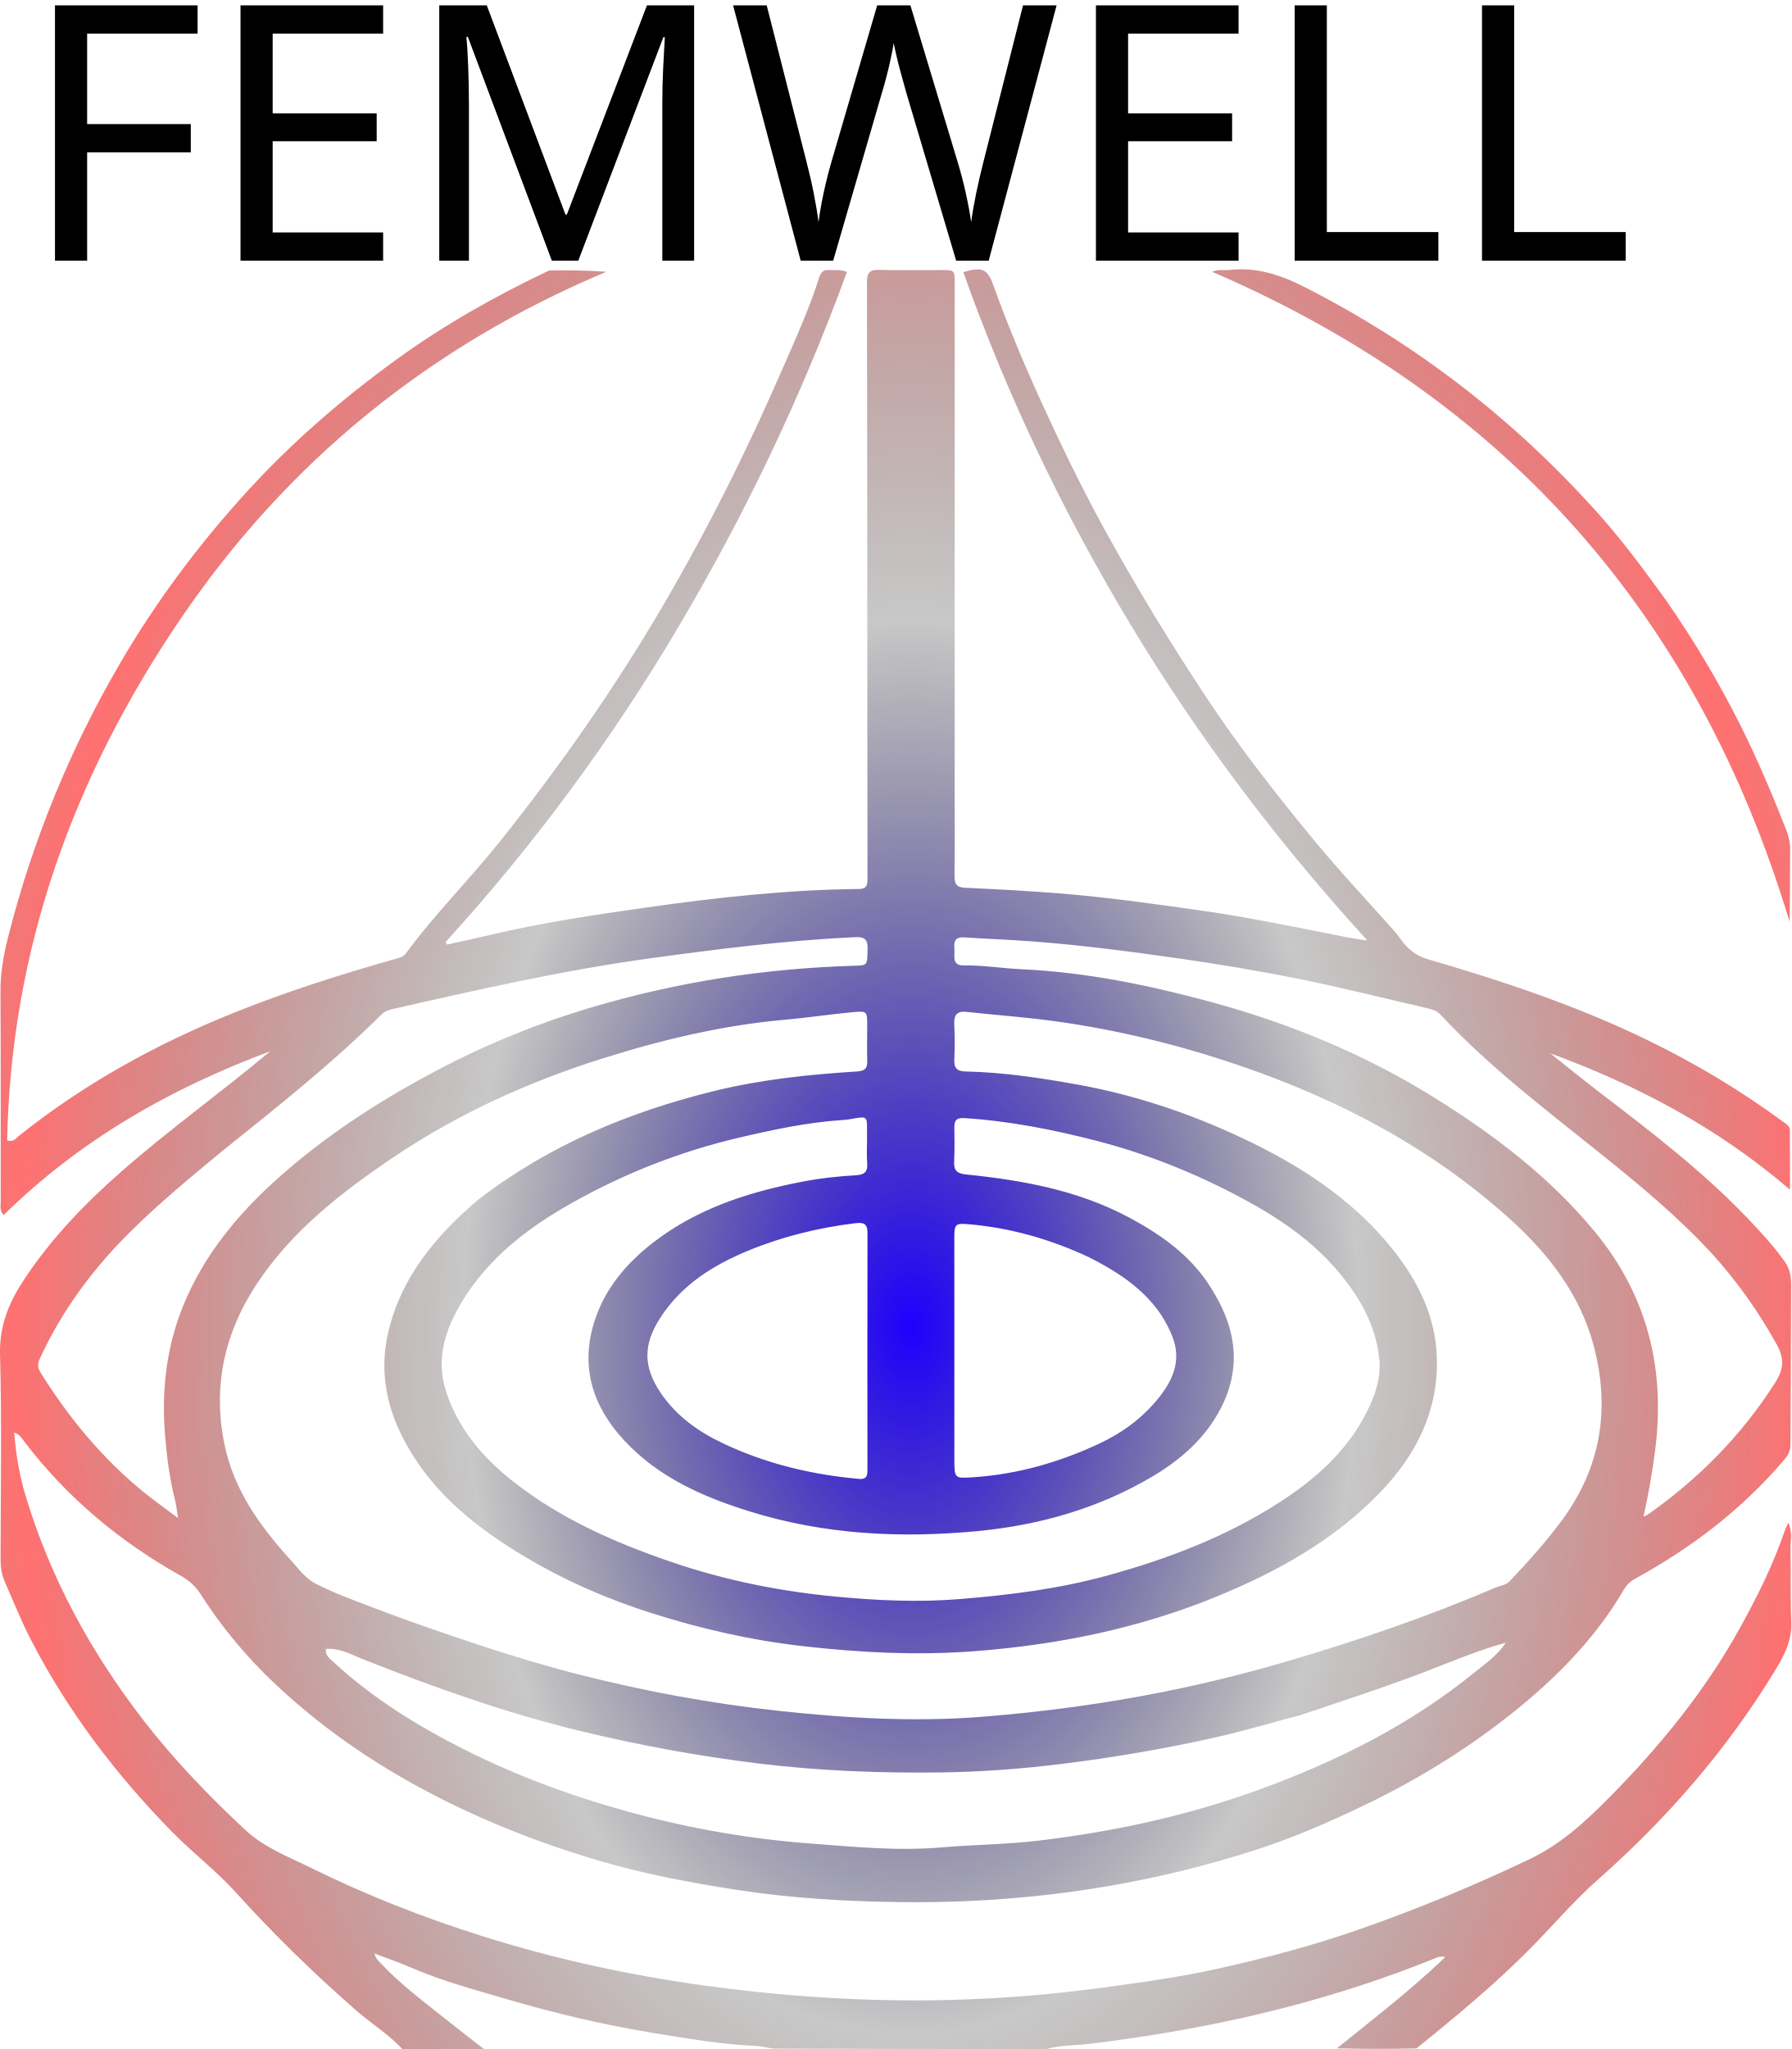
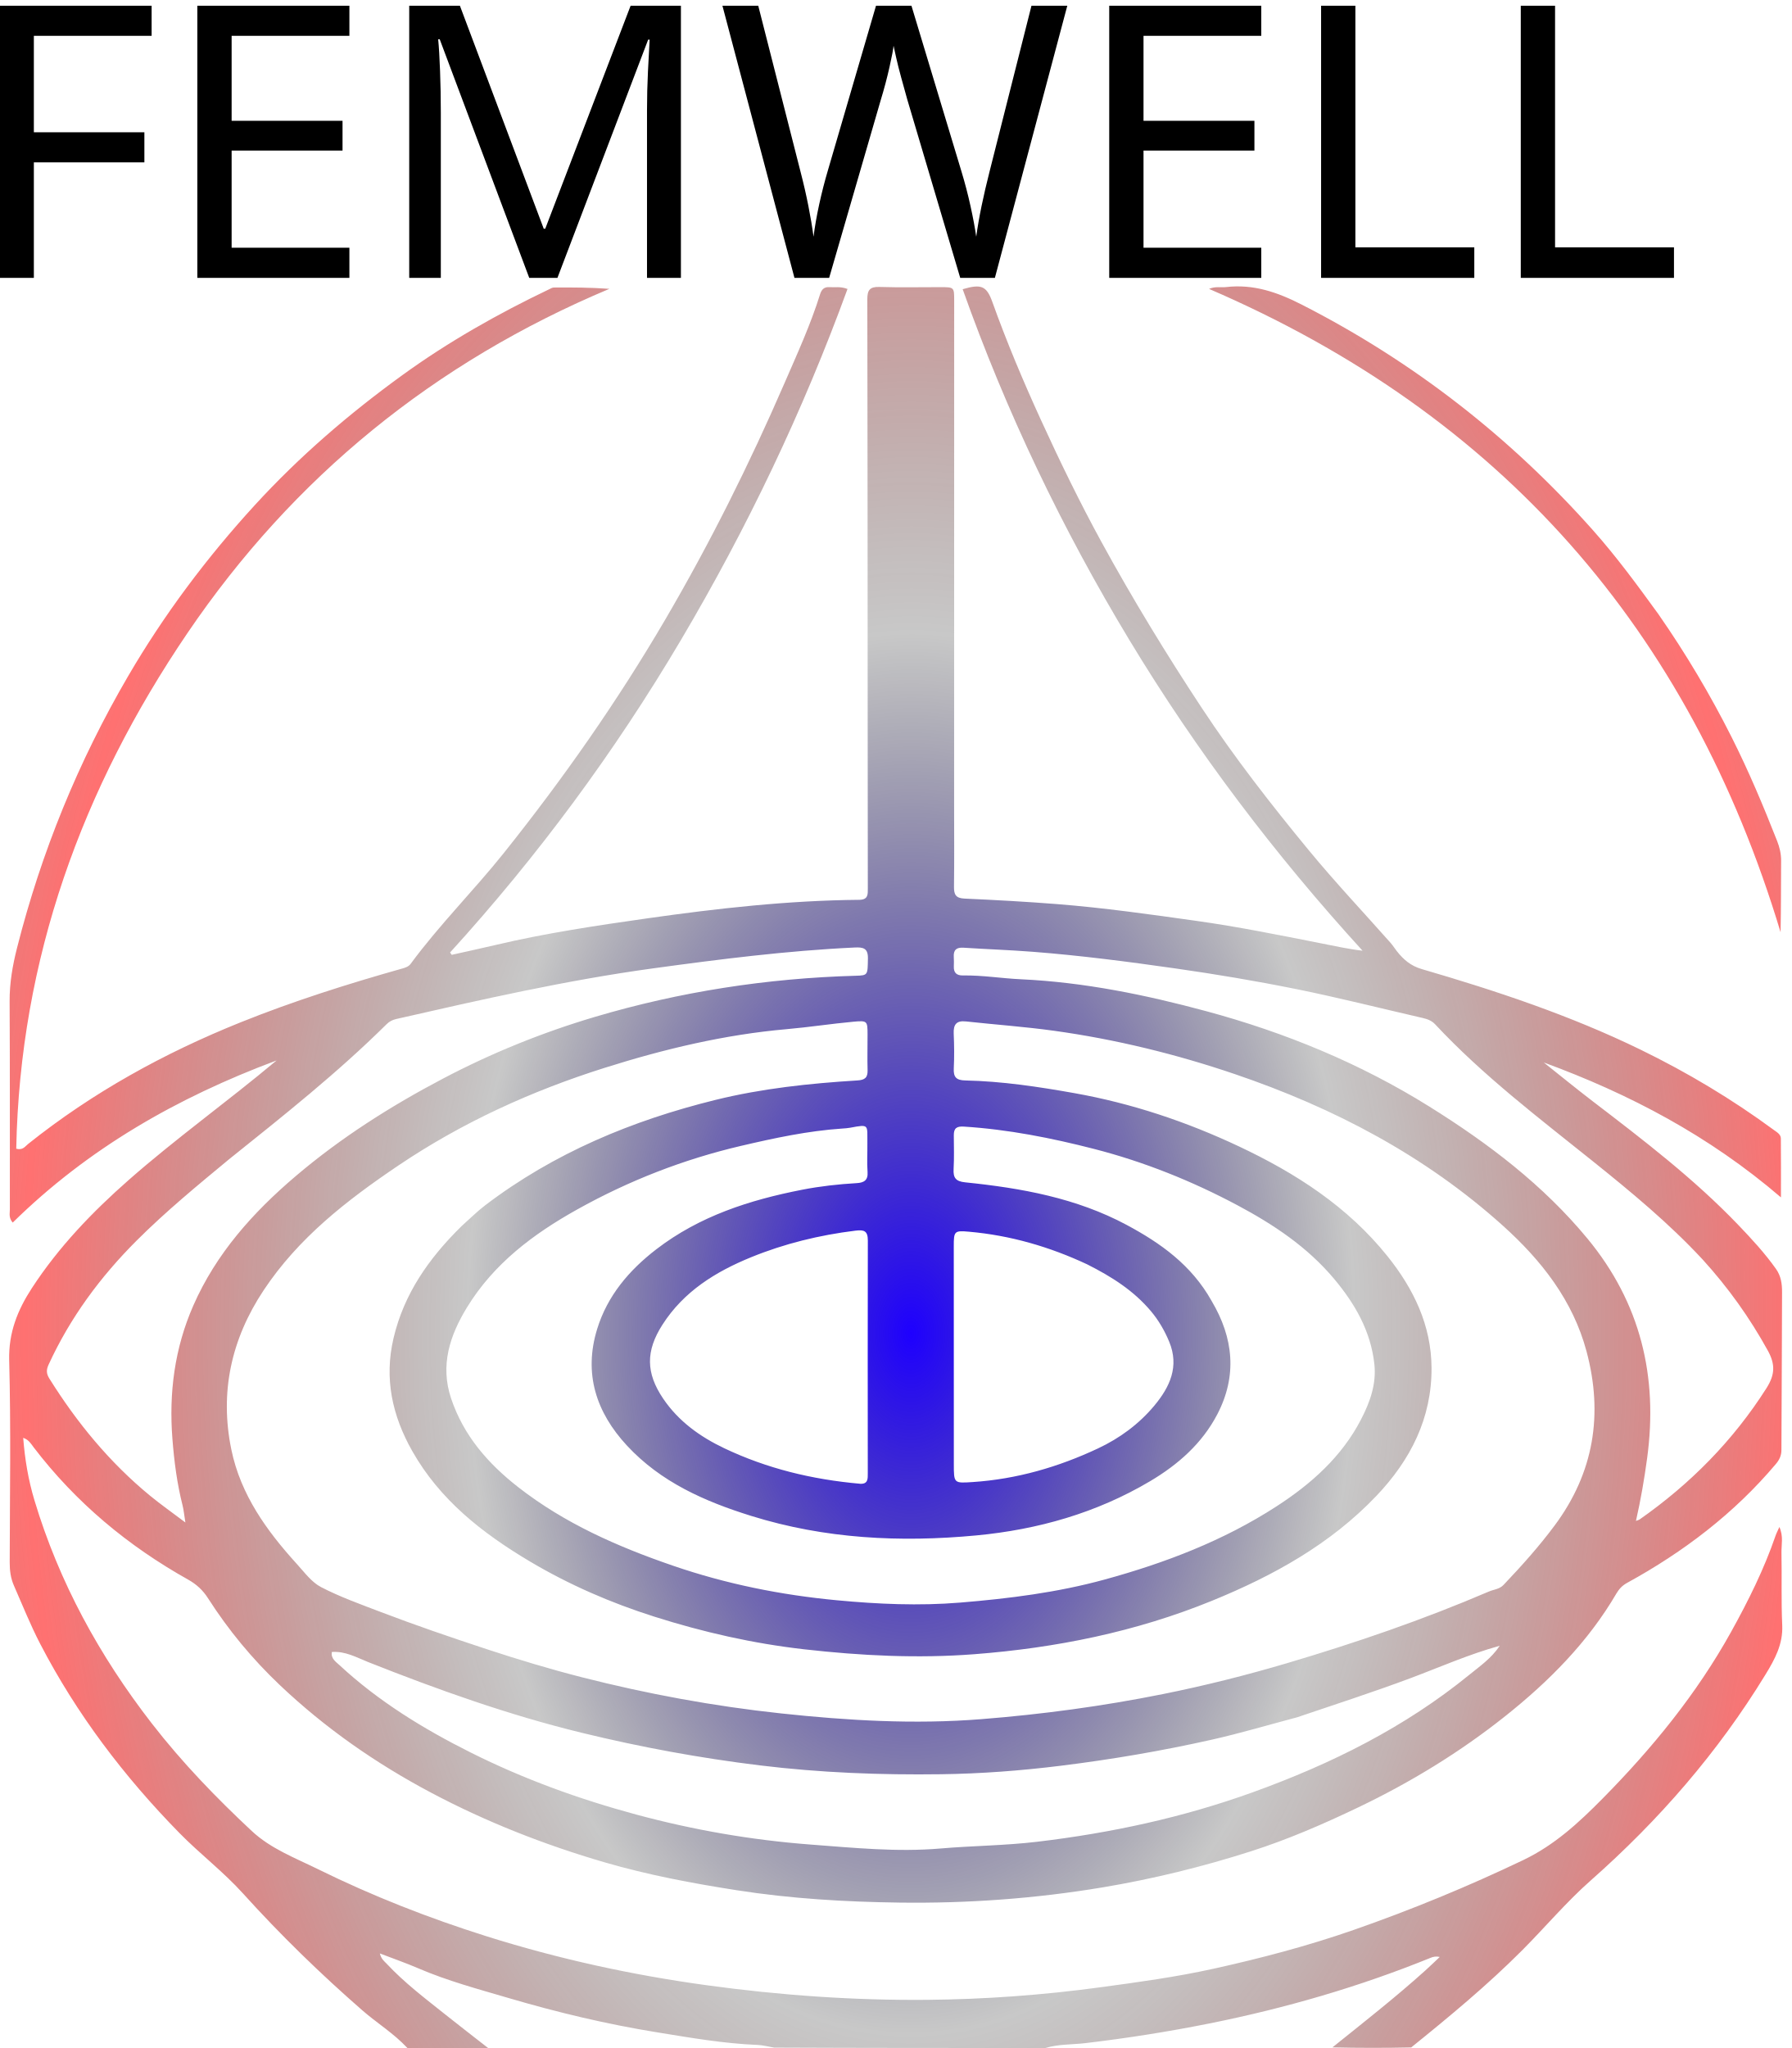
- <svg xmlns="http://www.w3.org/2000/svg" xmlns:xlink="http://www.w3.org/1999/xlink" version="1.1" id="Layer_1" x="0px" y="0px" width="868.591" viewBox="0 0 868.591 993.279" enable-background="new 0 0 992 864" xml:space="preserve" height="993.279">
+ <svg xmlns="http://www.w3.org/2000/svg" xmlns:xlink="http://www.w3.org/1999/xlink" version="1.1" id="Layer_1" x="0px" y="0px" width="877.554" viewBox="0 0 877.554 1003" enable-background="new 0 0 992 864" xml:space="preserve" height="1003">
  <defs id="defs1220">
    <linearGradient id="linearGradient1995">
      <stop style="stop-color:#1e00ff;stop-opacity:1;" offset="0" id="stop1991" />
      <stop style="stop-color:#000000;stop-opacity:0.216;" offset="0.5" id="stop3451" />
      <stop style="stop-color:#ff1717;stop-opacity:0.613;" offset="1" id="stop1993" />
    </linearGradient>
-     <radialGradient xlink:href="#linearGradient1995" id="radialGradient1997" cx="484.126" cy="515.556" fx="484.126" fy="515.556" r="434.295" gradientTransform="matrix(0.9999985,0.0017069,-0.00269628,1.579557,-40.99116,-171.8925)" gradientUnits="userSpaceOnUse" spreadMethod="reflect" />
+     <radialGradient xlink:href="#linearGradient1995" id="radialGradient1997" cx="484.126" cy="515.556" fx="484.126" fy="515.556" r="434.295" gradientTransform="matrix(0.9999985,0.0017069,-0.00269628,1.579557,-36.51042,-162.1719)" gradientUnits="userSpaceOnUse" spreadMethod="reflect" />
  </defs>
-   <path id="path1215" d="m 807.879,291.029 c 13.528,19.455 25.424,39.469 35.912,60.315 8.311,16.52 15.484,33.542 22.244,50.745 1.234,3.139 1.999,6.3 1.979,9.706 -0.069,11.701 -0.027,23.403 -0.263,35.043 C 823.168,298.78 730.777,193.339 587.768,131.766 c 3.161,-1.351 5.8,-0.592 8.293,-0.886 13.408,-1.586 25.203,2.5 37.107,8.573 54.681,27.897 102.191,64.904 142.876,110.731 11.387,12.826 21.555,26.668 31.834,40.846 z M 195.087,993.279 c -6.741,-7.226 -14.934,-12.206 -22.069,-18.432 -20.609,-17.982 -40.156,-36.983 -58.505,-57.3 -9.568,-10.594 -21.072,-19.328 -31.105,-29.559 C 56.298,860.341 33.111,829.813 15.241,795.415 10.413,786.122 6.516,776.341 2.304,766.735 c -1.551,-3.538 -2.041,-7.307 -2.033,-11.213 0.064,-32.999 0.629,-66.015 -0.25,-98.991 -0.362,-13.583 4.107,-24.654 11.109,-35.397 13.112,-20.116 29.547,-37.235 47.519,-53.035 23.017,-20.236 47.965,-38.06 72.369,-58.477 -48.978,18.276 -92.512,43.278 -129.272,79.42 -2.073,-2.427 -1.398,-4.505 -1.401,-6.389 -0.048,-33.999 0.081,-67.999 -0.115,-101.998 -0.051,-8.948 1.46,-17.564 3.629,-26.122 11.898,-46.944 30.044,-91.391 54.454,-133.172 17.598,-30.121 38.427,-57.913 62.034,-83.7 21.826,-23.841 46.154,-44.741 72.225,-63.63 22.569,-16.351 46.787,-30.046 71.934,-42.074 0.746,-0.357 1.541,-0.862 2.316,-0.867 8.949,-0.061 17.899,-0.039 27.218,0.648 -85.569,35.93 -154.73,92.071 -206.662,168.536 -51.691,76.11 -82.074,159.704 -83.902,252.583 3.217,0.895 4.373,-1.173 5.796,-2.309 31.631,-25.252 66.659,-44.533 104.125,-59.593 25.824,-10.38 52.304,-18.758 79.064,-26.311 1.59,-0.449 3.165,-0.895 4.26,-2.382 14.042,-19.07 30.874,-35.792 45.637,-54.271 29.055,-36.369 55.69,-74.366 79.206,-114.565 21.809,-37.281 41.039,-75.846 58.22,-115.444 6.226,-14.348 12.77,-28.585 17.447,-43.556 0.745,-2.383 2.018,-3.721 4.649,-3.518 2.622,0.203 5.312,-0.458 8.797,0.899 -21.849,59.909 -49.159,117.074 -81.577,171.876 -32.463,54.878 -70.15,105.897 -113.107,153.076 0.27,0.382 0.54,0.764 0.811,1.147 7.192,-1.612 14.401,-3.156 21.574,-4.849 24.485,-5.779 49.324,-9.483 74.206,-13.019 34.454,-4.895 68.988,-8.771 103.829,-9.076 4.431,-0.039 4.22,-2.695 4.218,-5.613 -0.023,-25.833 -0.054,-51.666 -0.068,-77.498 -0.037,-70.332 -0.035,-140.664 -0.178,-210.996 -0.009,-4.473 1.189,-6.196 5.903,-6.046 9.99,0.317 19.997,0.082 29.996,0.099 6.635,0.011 6.651,0.031 6.651,6.583 -0.007,82.832 -0.02,165.664 -0.031,248.496 -0.002,12.833 0.116,25.668 -0.063,38.498 -0.053,3.847 0.824,5.681 5.129,5.875 15.132,0.682 30.265,1.505 45.363,2.698 22.898,1.809 45.631,5.034 68.376,8.232 20.279,2.851 40.309,6.899 60.368,10.87 6.825,1.351 13.616,2.87 20.91,3.731 C 619.971,408.779 581.726,358.299 548.809,303.818 515.838,249.246 488.449,192.055 467.091,131.919 c 9.045,-2.648 11.689,-1.706 14.524,6.205 7.027,19.609 15.106,38.796 23.755,57.706 9.278,20.283 19.032,40.37 29.747,59.957 15.195,27.777 31.672,54.776 49.101,81.208 16.063,24.359 33.972,47.312 52.509,69.804 12.825,15.561 26.663,30.221 40.027,45.303 1.098,1.239 1.967,2.678 2.995,3.981 3.226,4.087 6.78,7.215 12.202,8.794 36.64,10.671 72.819,22.72 107.215,39.473 22.944,11.175 44.797,24.244 65.373,39.389 1.456,1.072 3.329,2.065 3.351,4.115 0.098,9.096 0.042,18.194 0.042,28.846 -35.139,-30.149 -74.179,-50.675 -116.213,-66.091 8.025,6.369 15.958,12.859 24.093,19.084 24.746,18.934 49.506,37.857 71.147,60.424 6.56,6.841 13.006,13.808 18.529,21.593 2.52,3.552 2.99,7.379 2.983,11.355 -0.046,25.807 -0.219,51.614 -0.307,77.421 -0.009,2.664 -1.011,4.747 -2.703,6.755 -20.458,24.267 -45.258,43.099 -72.956,58.279 -2.339,1.282 -3.923,3.029 -5.192,5.197 -13.926,23.808 -32.993,42.97 -54.381,59.993 -22.247,17.707 -46.361,32.424 -72.005,44.697 -17.138,8.202 -34.56,15.765 -52.641,21.545 -23.791,7.605 -48.023,13.559 -72.703,17.675 -32.94,5.494 -66.136,7.886 -99.456,7.442 -26.604,-0.354 -53.166,-1.916 -79.576,-6.034 -21.909,-3.416 -43.617,-7.488 -64.888,-13.695 -29.484,-8.603 -57.956,-19.768 -85.127,-34.188 -26.927,-14.29 -51.717,-31.549 -73.864,-52.537 -13.486,-12.779 -25.271,-26.987 -35.274,-42.636 -2.503,-3.915 -5.658,-6.817 -9.686,-9.071 -29.568,-16.549 -55.099,-37.826 -75.729,-64.84 -1.239,-1.623 -2.29,-3.658 -5.099,-4.615 0.814,10.611 2.54,20.722 5.489,30.528 12.083,40.182 31.881,76.311 57.558,109.409 14.761,19.026 31.379,36.246 48.931,52.628 9.313,8.692 21.173,13.141 32.326,18.638 26.628,13.123 54.264,23.956 82.531,32.865 35.261,11.114 71.265,18.987 108.018,24.025 35.908,4.922 71.897,7.473 108.013,7.15 28.25,-0.253 56.466,-2.322 84.584,-6.123 18.645,-2.521 37.313,-5.063 55.602,-9.106 23.194,-5.127 46.229,-11.174 68.753,-19.037 28.337,-9.892 55.991,-21.264 83.075,-34.222 15.26,-7.301 27.157,-18.306 38.766,-30.057 24.348,-24.647 46.106,-51.275 62.974,-81.657 8.414,-15.154 16.13,-30.659 21.784,-47.105 0.421,-1.224 1.04,-2.379 1.876,-4.264 2.067,4.561 0.947,8.681 1.025,12.625 0.234,11.826 -0.174,23.674 0.369,35.482 0.427,9.291 -3.631,16.672 -8.167,24.099 -23.28,38.118 -52.19,71.37 -85.661,100.914 -11.952,10.549 -22.303,22.897 -33.595,34.213 -16.958,16.995 -35.422,32.291 -54.334,47.548 -12.871,0.277 -25.558,0.277 -38.574,-0.029 15.246,-12.254 30.701,-24.348 45.307,-37.483 2.467,-2.219 4.845,-4.536 7.264,-6.808 -1.907,-0.41 -3.18,-0.099 -4.382,0.389 -35.107,14.249 -71.314,24.739 -108.453,32.185 -20.082,4.026 -40.271,7.195 -60.604,9.618 -6.579,0.784 -13.307,0.447 -19.742,2.407 -44.021,0 -88.042,0 -132.866,-0.194 -3.265,-0.582 -5.716,-1.219 -8.188,-1.319 -16.664,-0.67 -33.076,-3.561 -49.458,-6.216 -24.459,-3.964 -48.588,-9.724 -72.367,-16.724 -14.978,-4.409 -30.103,-8.438 -44.508,-14.655 -5.867,-2.532 -11.922,-4.627 -18.641,-7.208 0.702,2.816 2.128,3.743 3.222,4.918 8.774,9.425 19.021,17.148 29.035,25.136 6.874,5.483 13.845,10.846 20.772,16.262 -13.021,0 -26.042,0 -39.531,0 M 221.623,590.765 c 3.857,-3.425 7.51,-7.118 11.604,-10.232 33.697,-25.622 71.907,-41.495 112.71,-51.57 22.849,-5.642 46.186,-8.098 69.623,-9.551 3.64,-0.226 5.06,-1.381 4.952,-5.032 -0.172,-5.827 0.007,-11.663 -0.015,-17.496 -0.025,-6.55 -0.078,-6.855 -6.836,-6.237 -10.927,0.998 -21.791,2.694 -32.721,3.649 -30.514,2.667 -60.176,9.774 -89.19,18.932 -35.813,11.304 -69.898,26.802 -101.212,47.93 -25.122,16.95 -48.844,35.366 -65.87,61.016 -15.846,23.872 -21.636,49.918 -15.811,78.084 4.565,22.077 17.307,39.73 32.131,56.031 3.678,4.045 7.181,8.871 11.831,11.278 9.27,4.799 19.21,8.35 28.998,12.09 17.255,6.593 34.728,12.563 52.281,18.341 15.345,5.051 30.803,9.717 46.424,13.698 32.097,8.181 64.612,14.182 97.6,17.718 32.636,3.498 65.229,5.419 98.049,2.818 29.891,-2.368 59.517,-6.361 88.901,-12.264 20.571,-4.133 40.924,-9.238 61.016,-15.192 33.527,-9.935 66.598,-21.259 98.773,-35.057 2.407,-1.032 5.153,-1.114 7.173,-3.237 8.844,-9.296 17.393,-18.817 25.065,-29.139 19.236,-25.882 23.823,-54.472 15.597,-85.227 -6.691,-25.016 -22.128,-44.61 -40.932,-61.531 -38.218,-34.391 -82.844,-57.767 -131.235,-74.234 -28.867,-9.823 -58.43,-17.058 -88.648,-21.259 -14.326,-1.991 -28.787,-3.002 -43.174,-4.575 -4.727,-0.517 -6.207,1.545 -6.005,6.008 0.256,5.655 0.312,11.34 0.037,16.991 -0.208,4.282 1.201,5.808 5.639,5.904 18,0.388 35.808,3.075 53.464,6.218 27.958,4.977 54.722,13.913 80.478,26.032 27.907,13.13 53.344,29.493 72.85,53.805 12.777,15.925 21.479,33.793 21.597,54.681 0.14,24.664 -10.277,45.109 -26.922,62.626 -22.608,23.792 -50.679,39.245 -80.644,51.469 -37.302,15.216 -76.353,23.088 -116.413,26.168 -27.812,2.138 -55.539,0.74 -83.225,-2.393 -25.071,-2.837 -49.538,-8.384 -73.537,-16.007 -21.322,-6.773 -41.737,-15.614 -61.027,-27.087 -23.205,-13.801 -43.994,-30.073 -57.554,-54.042 -9.764,-17.258 -13.807,-35.446 -9.152,-55.235 5.112,-21.731 17.237,-39.064 33.331,-54.89 m 367.425,36.663 c 10.73,18.047 12.631,36.669 2.732,55.583 -7.463,14.259 -19.22,24.58 -32.893,32.686 -26.249,15.562 -54.996,23.698 -85.108,26.544 -37.227,3.518 -74.161,1.689 -110.212,-9.535 -22.839,-7.11 -44.374,-16.572 -60.984,-34.521 -15.077,-16.292 -21.251,-35.268 -14.545,-57.027 5.018,-16.282 15.608,-28.775 29.012,-39.076 21.166,-16.267 45.7,-24.122 71.44,-29.148 8.84,-1.726 17.744,-2.708 26.718,-3.232 3.384,-0.198 5.605,-1.279 5.29,-5.449 -0.35,-4.639 -0.034,-9.326 -0.09,-13.991 -0.112,-9.15 1.12,-9.488 -8.368,-7.7 -1.304,0.246 -2.643,0.327 -3.97,0.416 -16.821,1.136 -33.274,4.674 -49.597,8.491 -28.176,6.589 -54.978,17.054 -80.273,31.172 -21.467,11.982 -40.807,26.498 -53.895,47.881 -8.43,13.773 -13.271,28.352 -7.814,44.626 6.102,18.2 18.096,31.935 32.961,43.522 22.753,17.736 48.675,29.101 75.739,38.4 26.112,8.972 52.916,14.355 80.332,16.934 20.071,1.888 40.146,2.794 60.321,1.134 23.91,-1.967 47.636,-4.939 70.811,-11.292 29.672,-8.134 58.215,-19.021 84.193,-35.849 16.991,-11.006 31.864,-24.218 41.33,-42.456 4.367,-8.413 7.663,-17.37 6.58,-27.224 -1.779,-16.191 -9.532,-29.591 -19.756,-41.773 -13.076,-15.579 -29.668,-26.607 -47.406,-36.052 -22.282,-11.864 -45.686,-21.245 -70.046,-27.511 -20.892,-5.374 -42.171,-9.583 -63.858,-10.96 -3.589,-0.228 -4.962,0.821 -4.942,4.252 0.032,5.499 0.212,11.011 -0.101,16.492 -0.247,4.321 1.025,6.081 5.664,6.554 27.439,2.8 54.443,7.644 79.106,20.851 16.601,8.89 31.769,19.628 41.63,37.255 m 41.936,203.869 c -13.995,3.704 -27.892,7.848 -42.008,11.016 -24.344,5.463 -48.909,9.641 -73.714,12.718 -19.546,2.425 -39.09,3.907 -58.724,4.173 -29.643,0.402 -59.18,-0.726 -88.705,-4.328 -29.467,-3.595 -58.464,-8.94 -87.292,-15.96 -35.861,-8.732 -70.434,-21.078 -104.649,-34.637 -5.698,-2.258 -11.144,-5.43 -17.814,-4.951 -0.567,3.211 1.924,4.76 3.757,6.46 19.095,17.717 41.108,31.185 64.227,42.764 25.942,12.992 53.122,22.849 81.183,30.416 28.05,7.564 56.577,12.497 85.425,14.679 21.114,1.597 42.289,3.744 63.636,1.918 15.718,-1.345 31.513,-1.417 47.258,-3.289 36.173,-4.301 71.442,-11.884 105.772,-24.289 38.339,-13.853 74.351,-31.725 106.079,-57.605 5.095,-4.156 10.626,-7.901 14.773,-14.103 -15.439,4.284 -29.43,10.531 -43.723,15.874 -18.089,6.763 -36.447,12.694 -55.482,19.143 M 107.787,557.972 c -15.514,12.833 -31.055,25.614 -45.334,39.878 -17.843,17.823 -32.567,37.756 -43.118,60.731 -1.186,2.582 -1.146,4.431 0.371,6.857 13.515,21.613 29.521,41.073 49.257,57.307 5.199,4.277 10.73,8.152 17.37,13.165 -0.624,-3.865 -0.818,-6.15 -1.375,-8.342 -2.714,-10.68 -4.111,-21.536 -4.974,-32.51 -1.781,-22.638 1.063,-44.51 10.236,-65.395 11.174,-25.441 29.151,-45.518 50.045,-63.293 22.165,-18.856 46.542,-34.315 72.257,-47.847 23.815,-12.532 48.694,-22.597 74.365,-30.21 41.628,-12.346 84.345,-18.944 127.82,-20.164 6.018,-0.169 5.825,-0.3 5.971,-8.481 0.092,-5.18 -2.486,-5.538 -6.58,-5.346 -33.104,1.552 -65.923,5.729 -98.725,10.219 -42.414,5.805 -84.082,15.303 -125.759,24.796 -1.859,0.424 -3.374,1.203 -4.731,2.549 -23.937,23.719 -50.292,44.617 -77.095,66.088 m 721.647,48.999 c -16.382,-17.622 -34.859,-32.901 -53.576,-47.914 -26.629,-21.358 -53.871,-42.014 -77.278,-67.08 -1.71,-1.831 -3.771,-2.599 -6.081,-3.13 -20.746,-4.769 -41.396,-10.009 -62.254,-14.22 -19.55,-3.947 -39.232,-7.25 -59.008,-10.07 -23.227,-3.312 -46.466,-6.337 -69.851,-8.15 -11.286,-0.875 -22.61,-1.259 -33.908,-1.996 -3.485,-0.227 -4.963,1.14 -4.742,4.575 0.096,1.494 0.093,3.001 0.025,4.497 -0.143,3.159 1.307,4.571 4.474,4.52 9.508,-0.152 18.909,1.432 28.374,1.869 30.935,1.427 61.141,7.624 90.825,15.637 38.521,10.399 75.288,25.489 109.323,46.741 28.825,17.999 55.671,38.316 77.454,64.702 25.926,31.404 34.598,67.48 29.169,107.452 -1.383,10.185 -3.095,20.296 -5.483,30.736 0.955,-0.369 1.428,-0.454 1.785,-0.704 24.823,-17.396 45.71,-38.489 62.079,-64.179 4.286,-6.727 4.473,-11.773 0.717,-18.572 -8.834,-15.992 -19.285,-30.717 -32.043,-44.715 m -301.426,2.486 c -18.369,-8.6 -37.591,-14.166 -57.824,-15.954 -7.233,-0.639 -7.454,-0.254 -7.453,7.265 0.005,35.463 0.022,70.925 0.029,106.388 0.002,9.65 -0.012,9.565 9.308,8.946 21.537,-1.43 41.887,-7.341 61.317,-16.464 10.646,-4.998 20.065,-11.916 27.624,-20.992 7.584,-9.106 12.27,-19.151 7.257,-31.252 -2.235,-5.396 -5.136,-10.425 -8.919,-14.933 -8.412,-10.024 -19.149,-16.878 -31.339,-23.005 M 416.953,716.953 c 3.843,0.176 3.657,-2.566 3.657,-5.11 -0.007,-37.998 -0.08,-75.995 0.026,-113.993 0.013,-4.749 -1.807,-5.39 -6.075,-4.865 -17.618,2.168 -34.734,6.34 -51.128,13.029 -17.347,7.079 -32.942,16.691 -43.406,33.026 -8.228,12.845 -8.196,23.614 0.382,36.259 7.537,11.11 18.093,18.648 29.913,24.263 20.789,9.876 42.87,15.302 66.632,17.39 z" style="fill:url(#radialGradient1997);fill-opacity:1" />
-   <text xml:space="preserve" style="font-size:173.333px;fill:#000000" x="9.849" y="126.36" id="text4993">
-     <tspan id="tspan4991" x="9.849" y="126.36" style="font-style:normal;font-variant:normal;font-weight:normal;font-stretch:normal;font-family:sans-serif;-inkscape-font-specification:sans-serif">FEMWELL</tspan>
+   <path id="path1215" d="m 812.359,300.75 c 13.528,19.455 25.424,39.469 35.912,60.315 8.311,16.52 15.484,33.542 22.244,50.745 1.234,3.139 1.999,6.3 1.979,9.706 -0.069,11.701 -0.027,23.403 -0.263,35.043 C 827.648,308.5 735.258,203.059 592.249,141.486 c 3.161,-1.351 5.8,-0.592 8.293,-0.886 13.408,-1.586 25.203,2.5 37.107,8.573 54.681,27.897 102.191,64.904 142.876,110.731 11.387,12.826 21.555,26.668 31.834,40.846 z M 199.567,1003 C 192.826,995.774 184.633,990.794 177.498,984.568 156.889,966.587 137.342,947.585 118.993,927.268 109.425,916.674 97.921,907.94 87.889,897.709 60.779,870.062 37.592,839.534 19.722,805.135 14.894,795.842 10.997,786.061 6.784,776.455 c -1.551,-3.538 -2.041,-7.307 -2.033,-11.213 0.064,-32.999 0.629,-66.015 -0.25,-98.991 -0.362,-13.583 4.107,-24.654 11.109,-35.397 13.112,-20.116 29.547,-37.235 47.519,-53.035 23.017,-20.236 47.965,-38.06 72.369,-58.477 -48.978,18.276 -92.512,43.278 -129.272,79.42 -2.073,-2.427 -1.398,-4.505 -1.401,-6.389 -0.048,-33.999 0.081,-67.999 -0.115,-101.998 -0.051,-8.948 1.46,-17.564 3.629,-26.122 11.898,-46.944 30.044,-91.391 54.454,-133.172 17.598,-30.121 38.427,-57.913 62.034,-83.7 21.826,-23.841 46.154,-44.741 72.225,-63.63 22.569,-16.351 46.787,-30.046 71.934,-42.074 0.746,-0.357 1.541,-0.862 2.316,-0.867 8.949,-0.061 17.899,-0.039 27.218,0.648 C 212.951,177.389 143.791,233.53 91.858,309.995 40.167,386.104 9.784,469.698 7.956,562.578 c 3.217,0.895 4.373,-1.173 5.796,-2.309 31.631,-25.252 66.659,-44.533 104.125,-59.593 25.824,-10.38 52.304,-18.758 79.064,-26.311 1.59,-0.449 3.165,-0.895 4.26,-2.382 14.042,-19.07 30.874,-35.792 45.637,-54.271 29.055,-36.369 55.69,-74.366 79.206,-114.565 21.809,-37.281 41.039,-75.846 58.22,-115.444 6.226,-14.348 12.77,-28.585 17.447,-43.556 0.745,-2.383 2.018,-3.721 4.649,-3.518 2.622,0.203 5.312,-0.458 8.797,0.899 -21.849,59.909 -49.159,117.074 -81.577,171.876 -32.463,54.878 -70.15,105.897 -113.107,153.076 0.27,0.382 0.54,0.764 0.811,1.147 7.192,-1.612 14.401,-3.156 21.574,-4.849 24.485,-5.779 49.324,-9.483 74.206,-13.019 34.454,-4.895 68.988,-8.771 103.829,-9.076 4.431,-0.039 4.22,-2.695 4.218,-5.613 -0.023,-25.833 -0.054,-51.666 -0.068,-77.498 -0.037,-70.332 -0.035,-140.664 -0.178,-210.996 -0.009,-4.473 1.189,-6.196 5.903,-6.046 9.99,0.317 19.997,0.082 29.996,0.099 6.635,0.011 6.651,0.031 6.651,6.583 -0.007,82.832 -0.02,165.664 -0.031,248.496 -0.002,12.833 0.116,25.668 -0.063,38.498 -0.053,3.847 0.824,5.681 5.129,5.875 15.132,0.682 30.265,1.505 45.363,2.698 22.898,1.809 45.631,5.034 68.376,8.232 20.279,2.851 40.309,6.899 60.368,10.87 6.825,1.351 13.616,2.87 20.91,3.731 C 624.451,418.5 586.207,368.02 553.29,313.538 520.318,258.967 492.93,201.776 471.572,141.639 c 9.045,-2.648 11.689,-1.706 14.524,6.205 7.027,19.609 15.106,38.796 23.755,57.706 9.278,20.283 19.032,40.37 29.747,59.957 15.195,27.777 31.672,54.776 49.101,81.208 16.063,24.359 33.972,47.312 52.509,69.804 12.825,15.561 26.663,30.221 40.027,45.303 1.098,1.239 1.967,2.678 2.995,3.981 3.226,4.087 6.78,7.215 12.202,8.794 36.64,10.671 72.819,22.72 107.215,39.473 22.944,11.175 44.797,24.244 65.373,39.389 1.456,1.072 3.329,2.065 3.351,4.115 0.098,9.096 0.042,18.194 0.042,28.846 -35.139,-30.149 -74.179,-50.675 -116.213,-66.091 8.025,6.369 15.958,12.859 24.093,19.084 24.746,18.934 49.506,37.857 71.147,60.424 6.56,6.841 13.006,13.808 18.529,21.593 2.52,3.552 2.99,7.379 2.983,11.355 -0.046,25.807 -0.219,51.614 -0.307,77.421 -0.009,2.664 -1.011,4.747 -2.703,6.755 -20.458,24.267 -45.258,43.099 -72.956,58.279 -2.339,1.282 -3.923,3.029 -5.192,5.197 -13.926,23.808 -32.993,42.97 -54.381,59.993 -22.247,17.707 -46.361,32.424 -72.005,44.697 -17.138,8.202 -34.56,15.765 -52.641,21.545 -23.791,7.605 -48.023,13.559 -72.703,17.675 -32.94,5.494 -66.136,7.886 -99.456,7.442 -26.604,-0.354 -53.166,-1.916 -79.576,-6.034 -21.909,-3.416 -43.617,-7.488 -64.888,-13.695 -29.484,-8.603 -57.956,-19.768 -85.127,-34.188 -26.927,-14.29 -51.717,-31.549 -73.864,-52.537 -13.486,-12.779 -25.271,-26.987 -35.274,-42.636 -2.503,-3.915 -5.658,-6.817 -9.686,-9.071 -29.568,-16.549 -55.099,-37.826 -75.729,-64.84 -1.239,-1.623 -2.29,-3.658 -5.099,-4.615 0.814,10.611 2.54,20.722 5.489,30.528 12.083,40.182 31.881,76.311 57.558,109.409 14.761,19.026 31.379,36.246 48.931,52.628 9.313,8.692 21.173,13.141 32.326,18.638 26.628,13.123 54.264,23.956 82.531,32.865 35.261,11.114 71.265,18.987 108.018,24.025 35.908,4.922 71.897,7.473 108.013,7.15 28.25,-0.253 56.466,-2.322 84.584,-6.123 18.645,-2.521 37.313,-5.063 55.602,-9.106 23.194,-5.127 46.229,-11.174 68.753,-19.037 28.337,-9.892 55.991,-21.264 83.075,-34.222 15.26,-7.301 27.157,-18.306 38.766,-30.057 24.348,-24.647 46.106,-51.275 62.974,-81.657 8.414,-15.154 16.13,-30.659 21.784,-47.105 0.421,-1.224 1.04,-2.379 1.876,-4.264 2.067,4.561 0.947,8.681 1.025,12.625 0.234,11.826 -0.174,23.674 0.369,35.482 0.427,9.291 -3.631,16.672 -8.167,24.099 -23.28,38.118 -52.19,71.37 -85.661,100.914 -11.952,10.549 -22.303,22.897 -33.595,34.213 -16.958,16.995 -35.422,32.291 -54.334,47.548 -12.871,0.278 -25.558,0.278 -38.574,-0.029 15.246,-12.254 30.701,-24.348 45.307,-37.483 2.467,-2.219 4.845,-4.536 7.264,-6.808 -1.907,-0.41 -3.18,-0.099 -4.382,0.389 -35.107,14.249 -71.314,24.739 -108.453,32.185 -20.082,4.026 -40.271,7.195 -60.604,9.618 -6.579,0.784 -13.307,0.447 -19.742,2.407 -44.021,0 -88.042,0 -132.866,-0.194 -3.265,-0.583 -5.716,-1.22 -8.188,-1.319 -16.664,-0.67 -33.076,-3.561 -49.458,-6.216 -24.459,-3.964 -48.588,-9.724 -72.367,-16.724 -14.978,-4.409 -30.103,-8.438 -44.508,-14.655 -5.867,-2.532 -11.922,-4.627 -18.641,-7.208 0.702,2.816 2.128,3.743 3.222,4.918 8.774,9.425 19.021,17.148 29.035,25.136 6.874,5.483 13.845,10.846 20.772,16.262 -13.021,0 -26.042,0 -39.531,0 m 26.536,-402.514 c 3.857,-3.425 7.51,-7.118 11.604,-10.232 33.697,-25.622 71.907,-41.495 112.71,-51.57 22.849,-5.642 46.186,-8.098 69.623,-9.551 3.64,-0.226 5.06,-1.381 4.952,-5.032 -0.172,-5.827 0.007,-11.663 -0.015,-17.496 -0.025,-6.55 -0.078,-6.855 -6.836,-6.237 -10.927,0.998 -21.791,2.694 -32.721,3.649 -30.514,2.667 -60.176,9.774 -89.19,18.932 -35.813,11.304 -69.898,26.802 -101.212,47.93 -25.122,16.95 -48.844,35.366 -65.87,61.016 -15.846,23.872 -21.636,49.918 -15.811,78.084 4.565,22.077 17.307,39.73 32.131,56.031 3.678,4.045 7.181,8.871 11.831,11.278 9.27,4.799 19.21,8.35 28.998,12.09 17.255,6.593 34.728,12.563 52.281,18.341 15.345,5.051 30.803,9.717 46.424,13.698 32.097,8.181 64.612,14.182 97.6,17.718 32.636,3.498 65.229,5.419 98.049,2.818 29.891,-2.368 59.517,-6.361 88.901,-12.264 20.571,-4.133 40.924,-9.238 61.016,-15.192 33.527,-9.935 66.598,-21.259 98.773,-35.057 2.407,-1.032 5.153,-1.114 7.173,-3.237 8.844,-9.296 17.393,-18.817 25.065,-29.139 19.236,-25.882 23.823,-54.472 15.597,-85.227 -6.691,-25.016 -22.128,-44.61 -40.932,-61.531 -38.218,-34.391 -82.844,-57.767 -131.235,-74.234 -28.867,-9.823 -58.43,-17.058 -88.648,-21.259 -14.326,-1.991 -28.787,-3.002 -43.174,-4.575 -4.727,-0.517 -6.207,1.545 -6.005,6.008 0.256,5.655 0.312,11.34 0.037,16.991 -0.208,4.282 1.201,5.808 5.639,5.904 18,0.388 35.808,3.075 53.464,6.218 27.958,4.977 54.722,13.913 80.478,26.032 27.907,13.13 53.344,29.493 72.85,53.805 12.777,15.925 21.479,33.793 21.597,54.681 0.14,24.664 -10.277,45.109 -26.922,62.626 -22.608,23.792 -50.679,39.245 -80.644,51.469 -37.302,15.216 -76.353,23.088 -116.413,26.168 -27.812,2.138 -55.539,0.74 -83.225,-2.393 -25.071,-2.837 -49.538,-8.384 -73.537,-16.007 -21.322,-6.773 -41.737,-15.614 -61.027,-27.087 -23.205,-13.801 -43.994,-30.073 -57.554,-54.042 -9.764,-17.258 -13.807,-35.446 -9.152,-55.235 5.112,-21.731 17.237,-39.064 33.331,-54.89 m 367.425,36.663 c 10.73,18.047 12.631,36.669 2.732,55.583 -7.463,14.259 -19.22,24.58 -32.893,32.686 -26.249,15.562 -54.996,23.698 -85.108,26.544 -37.227,3.518 -74.161,1.689 -110.212,-9.535 -22.839,-7.11 -44.374,-16.572 -60.984,-34.521 -15.077,-16.292 -21.251,-35.268 -14.545,-57.027 5.018,-16.282 15.608,-28.775 29.012,-39.076 21.166,-16.267 45.7,-24.122 71.44,-29.148 8.84,-1.726 17.744,-2.708 26.718,-3.232 3.384,-0.198 5.605,-1.279 5.29,-5.449 -0.35,-4.639 -0.034,-9.326 -0.09,-13.991 -0.112,-9.15 1.12,-9.488 -8.368,-7.7 -1.304,0.246 -2.643,0.327 -3.97,0.416 -16.821,1.136 -33.274,4.674 -49.597,8.491 -28.176,6.589 -54.978,17.054 -80.273,31.172 -21.467,11.982 -40.807,26.498 -53.895,47.881 -8.43,13.773 -13.271,28.352 -7.814,44.626 6.102,18.2 18.096,31.935 32.961,43.522 22.753,17.736 48.675,29.101 75.739,38.4 26.112,8.972 52.916,14.355 80.332,16.934 20.071,1.888 40.146,2.794 60.321,1.134 23.91,-1.967 47.636,-4.939 70.811,-11.292 29.672,-8.134 58.215,-19.021 84.193,-35.849 16.991,-11.006 31.864,-24.218 41.33,-42.456 4.367,-8.413 7.663,-17.37 6.58,-27.224 -1.779,-16.191 -9.532,-29.591 -19.756,-41.773 -13.076,-15.579 -29.668,-26.607 -47.406,-36.052 -22.282,-11.864 -45.686,-21.245 -70.046,-27.511 -20.892,-5.374 -42.171,-9.583 -63.858,-10.96 -3.589,-0.228 -4.962,0.821 -4.942,4.252 0.032,5.499 0.212,11.011 -0.101,16.492 -0.247,4.321 1.025,6.081 5.664,6.554 27.439,2.8 54.443,7.644 79.106,20.851 16.601,8.89 31.769,19.628 41.63,37.255 m 41.936,203.869 c -13.995,3.704 -27.892,7.848 -42.008,11.016 -24.344,5.463 -48.909,9.641 -73.714,12.718 -19.546,2.425 -39.09,3.907 -58.724,4.173 -29.643,0.402 -59.18,-0.726 -88.705,-4.328 -29.467,-3.595 -58.464,-8.94 -87.292,-15.96 -35.861,-8.732 -70.434,-21.078 -104.649,-34.637 -5.698,-2.258 -11.144,-5.43 -17.814,-4.951 -0.567,3.211 1.924,4.76 3.757,6.46 19.095,17.717 41.108,31.185 64.227,42.764 25.942,12.992 53.122,22.849 81.183,30.416 28.05,7.564 56.577,12.497 85.425,14.679 21.114,1.597 42.289,3.744 63.636,1.918 15.718,-1.345 31.513,-1.417 47.258,-3.289 36.173,-4.301 71.442,-11.884 105.772,-24.289 38.339,-13.853 74.351,-31.725 106.079,-57.605 5.095,-4.156 10.626,-7.901 14.773,-14.103 -15.439,4.284 -29.43,10.531 -43.723,15.874 -18.089,6.763 -36.447,12.694 -55.482,19.143 M 112.268,567.692 c -15.514,12.833 -31.055,25.614 -45.334,39.878 -17.843,17.823 -32.567,37.756 -43.118,60.731 -1.186,2.582 -1.146,4.431 0.371,6.857 13.515,21.613 29.521,41.073 49.257,57.307 5.199,4.277 10.73,8.152 17.37,13.165 -0.624,-3.865 -0.818,-6.15 -1.375,-8.342 -2.714,-10.68 -4.111,-21.536 -4.974,-32.51 -1.781,-22.638 1.063,-44.51 10.236,-65.395 11.174,-25.441 29.151,-45.518 50.045,-63.293 22.165,-18.856 46.542,-34.315 72.257,-47.847 23.815,-12.532 48.694,-22.597 74.365,-30.21 41.628,-12.346 84.345,-18.944 127.82,-20.164 6.018,-0.169 5.825,-0.3 5.971,-8.481 0.092,-5.18 -2.486,-5.538 -6.58,-5.346 -33.104,1.552 -65.923,5.729 -98.725,10.219 -42.414,5.805 -84.082,15.303 -125.759,24.796 -1.859,0.424 -3.374,1.203 -4.731,2.549 -23.937,23.719 -50.292,44.617 -77.095,66.088 m 721.647,48.999 c -16.382,-17.622 -34.859,-32.901 -53.576,-47.914 -26.629,-21.358 -53.871,-42.014 -77.278,-67.08 -1.71,-1.831 -3.771,-2.599 -6.081,-3.13 -20.746,-4.769 -41.396,-10.009 -62.254,-14.22 -19.55,-3.947 -39.232,-7.25 -59.008,-10.07 -23.227,-3.312 -46.466,-6.337 -69.851,-8.15 -11.286,-0.875 -22.61,-1.259 -33.908,-1.996 -3.485,-0.227 -4.963,1.14 -4.742,4.575 0.096,1.494 0.093,3.001 0.025,4.497 -0.143,3.159 1.307,4.571 4.474,4.52 9.508,-0.152 18.909,1.432 28.374,1.869 30.935,1.427 61.141,7.624 90.825,15.637 38.521,10.399 75.288,25.489 109.323,46.741 28.825,17.999 55.671,38.316 77.454,64.702 25.926,31.404 34.598,67.48 29.169,107.452 -1.383,10.185 -3.095,20.296 -5.483,30.736 0.955,-0.369 1.428,-0.454 1.785,-0.704 24.823,-17.396 45.71,-38.489 62.079,-64.179 4.286,-6.727 4.473,-11.773 0.717,-18.572 -8.834,-15.992 -19.285,-30.717 -32.043,-44.715 m -301.426,2.486 c -18.369,-8.6 -37.591,-14.166 -57.824,-15.954 -7.233,-0.639 -7.454,-0.254 -7.453,7.265 0.005,35.463 0.022,70.925 0.029,106.388 0.002,9.65 -0.012,9.565 9.308,8.946 21.537,-1.43 41.887,-7.341 61.317,-16.464 10.646,-4.998 20.065,-11.916 27.624,-20.992 7.584,-9.106 12.27,-19.151 7.257,-31.252 -2.235,-5.396 -5.136,-10.425 -8.919,-14.933 -8.412,-10.024 -19.149,-16.878 -31.339,-23.005 M 421.434,726.673 c 3.843,0.176 3.657,-2.566 3.657,-5.11 -0.007,-37.998 -0.08,-75.995 0.026,-113.993 0.013,-4.749 -1.807,-5.39 -6.075,-4.865 -17.618,2.168 -34.734,6.34 -51.128,13.029 -17.347,7.079 -32.942,16.691 -43.406,33.026 -8.228,12.845 -8.196,23.614 0.382,36.259 7.537,11.11 18.093,18.648 29.913,24.263 20.789,9.876 42.87,15.302 66.632,17.39 z" style="fill:url(#radialGradient1997);fill-opacity:1" />
+   <text xml:space="preserve" style="font-size:186.667px;fill:#000000" x="-18.32" y="136.081" id="text4993">
+     <tspan id="tspan4991" x="-18.32" y="136.081" style="font-style:normal;font-variant:normal;font-weight:normal;font-stretch:normal;font-size:186.667px;font-family:sans-serif;-inkscape-font-specification:sans-serif">FEMWELL</tspan>
  </text>
</svg>
